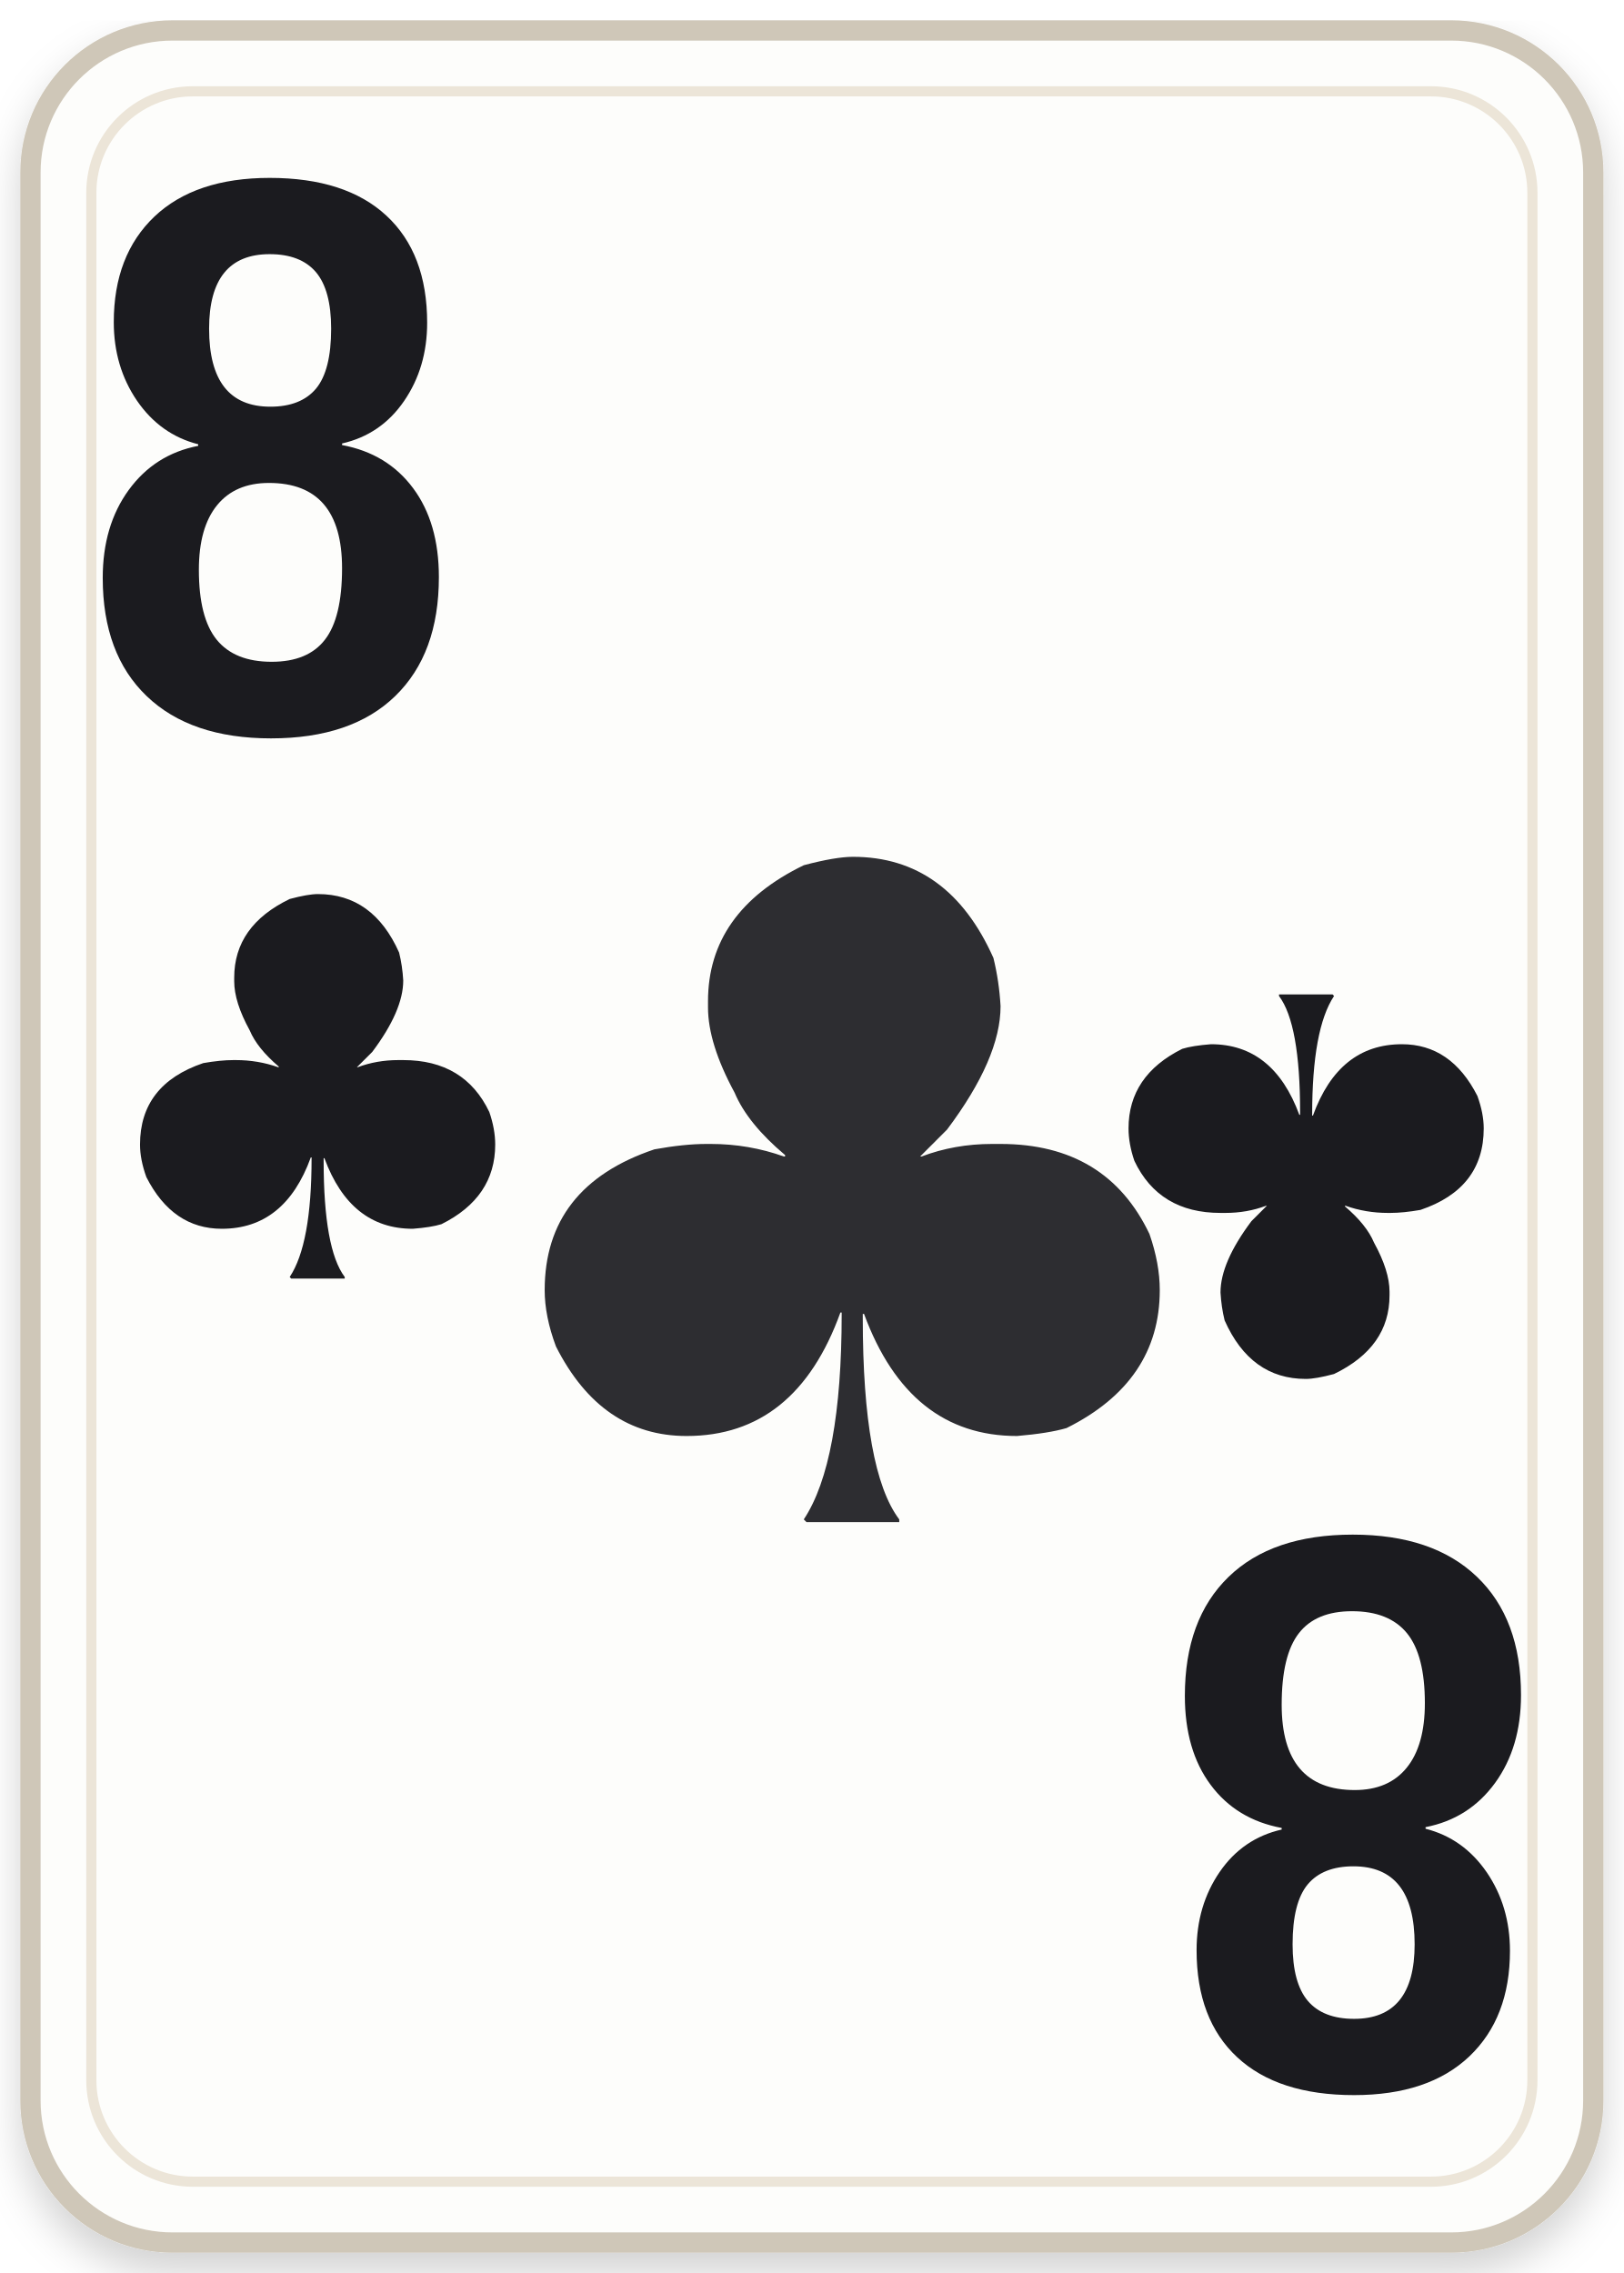
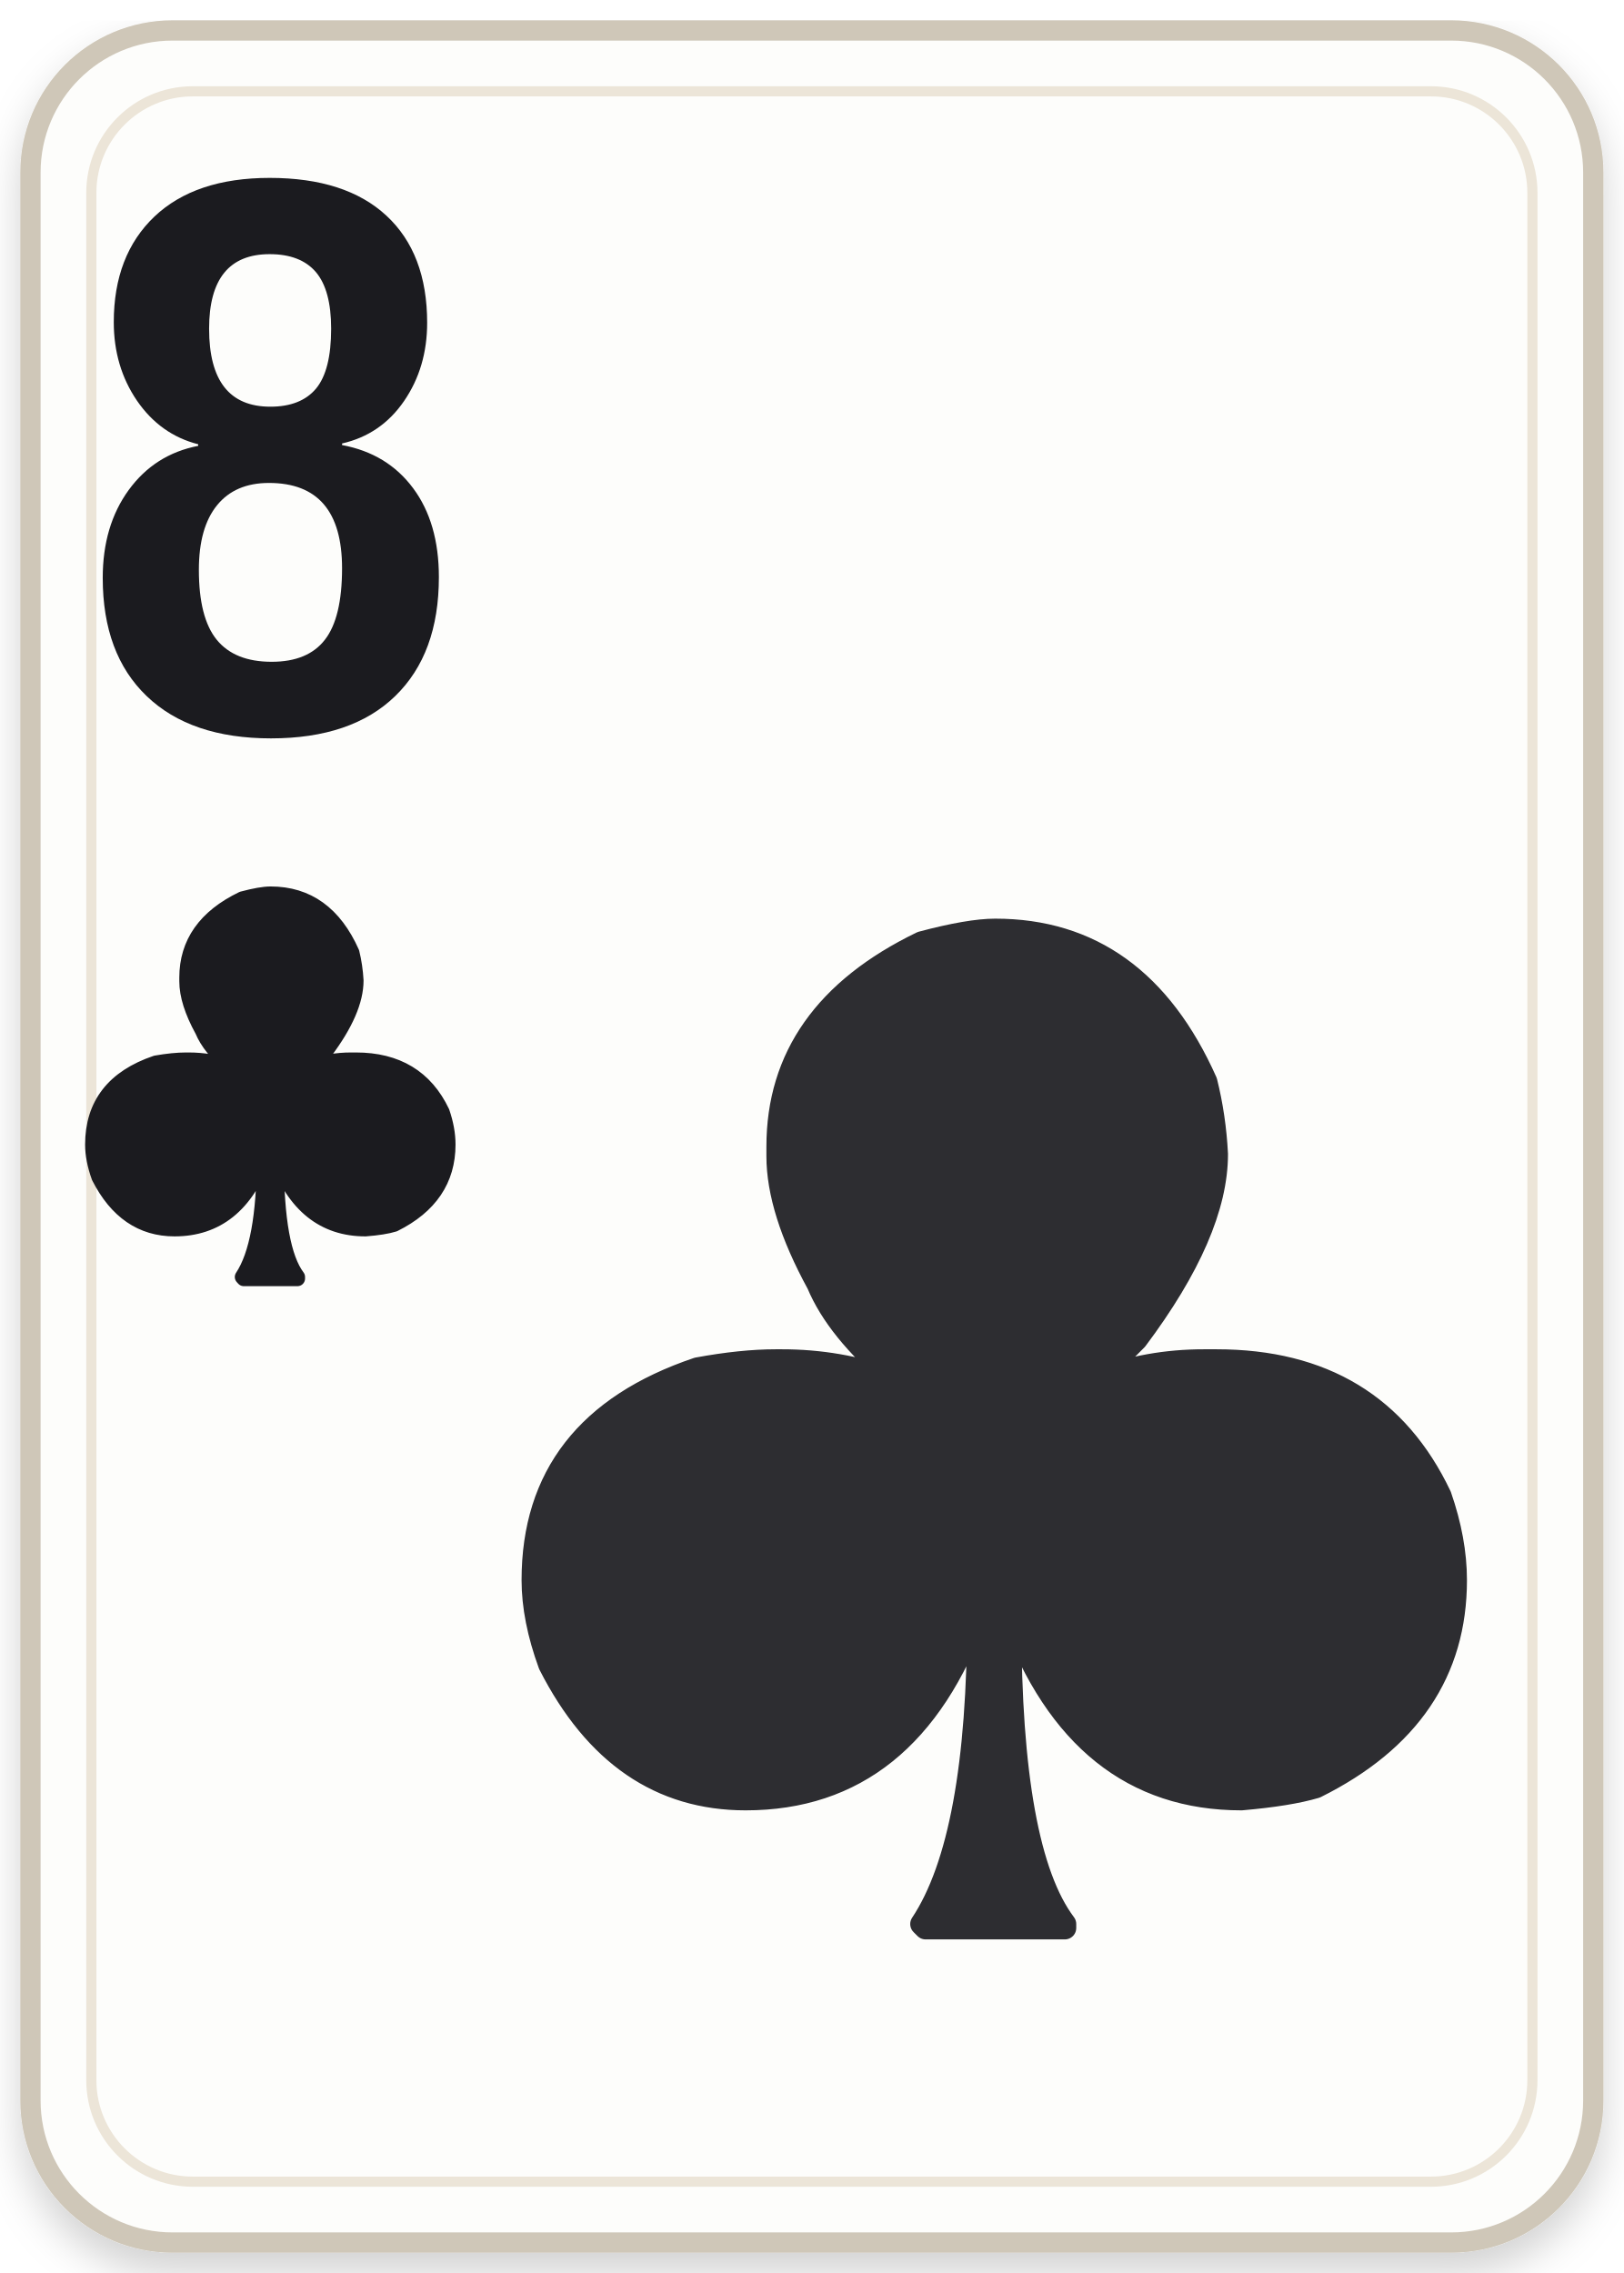
<svg xmlns="http://www.w3.org/2000/svg" viewBox="0 0 160 224" width="160" height="224">
  <defs>
    <filter id="s" x="-10%" y="-10%" width="120%" height="120%">
      <feDropShadow dx="0" dy="2" stdDeviation="2" flood-opacity=".18" />
    </filter>
  </defs>
  <rect x="3" y="3" width="154" height="218" rx="14" fill="#fdfdfb" stroke="#cfc7b8" stroke-width="2" filter="url(#s)" />
  <rect x="9" y="9" width="142" height="206" rx="10" fill="none" stroke="#ece5d8" />
  <g transform="translate(8 0) scale(0.86 1)">
    <text x="0" y="72" font-family="Arial, Helvetica, sans-serif" font-size="78" font-weight="800" fill="#1b1b1f">8</text>
  </g>
-   <text x="8" y="126" font-family="Georgia, serif" font-size="52" fill="#1b1b1f">♣</text>
-   <text x="84" y="150" text-anchor="middle" font-family="Georgia, serif" font-size="90" fill="#1b1b1f" opacity=".92">♣</text>
-   <g transform="rotate(180 80 112)">
-     <g transform="translate(8 0) scale(0.86 1)">
-       <text x="0" y="72" font-family="Arial, Helvetica, sans-serif" font-size="78" font-weight="800" fill="#1b1b1f">8</text>
-     </g>
-     <text x="8" y="126" font-family="Georgia, serif" font-size="52" fill="#1b1b1f">♣</text>
-   </g>
+   <text x="26.648" y="126" text-anchor="middle" font-family="Georgia, serif" font-size="52" fill="#1b1b1f" stroke="#1b1b1f" stroke-width="1.5" stroke-linejoin="round" stroke-linecap="round">♣</text>
+   <text x="98" y="190" text-anchor="middle" font-family="Georgia, serif" font-size="135" fill="#1b1b1f" opacity=".92" stroke="#1b1b1f" stroke-width="2.25" stroke-linejoin="round" stroke-linecap="round">♣</text>
</svg>
